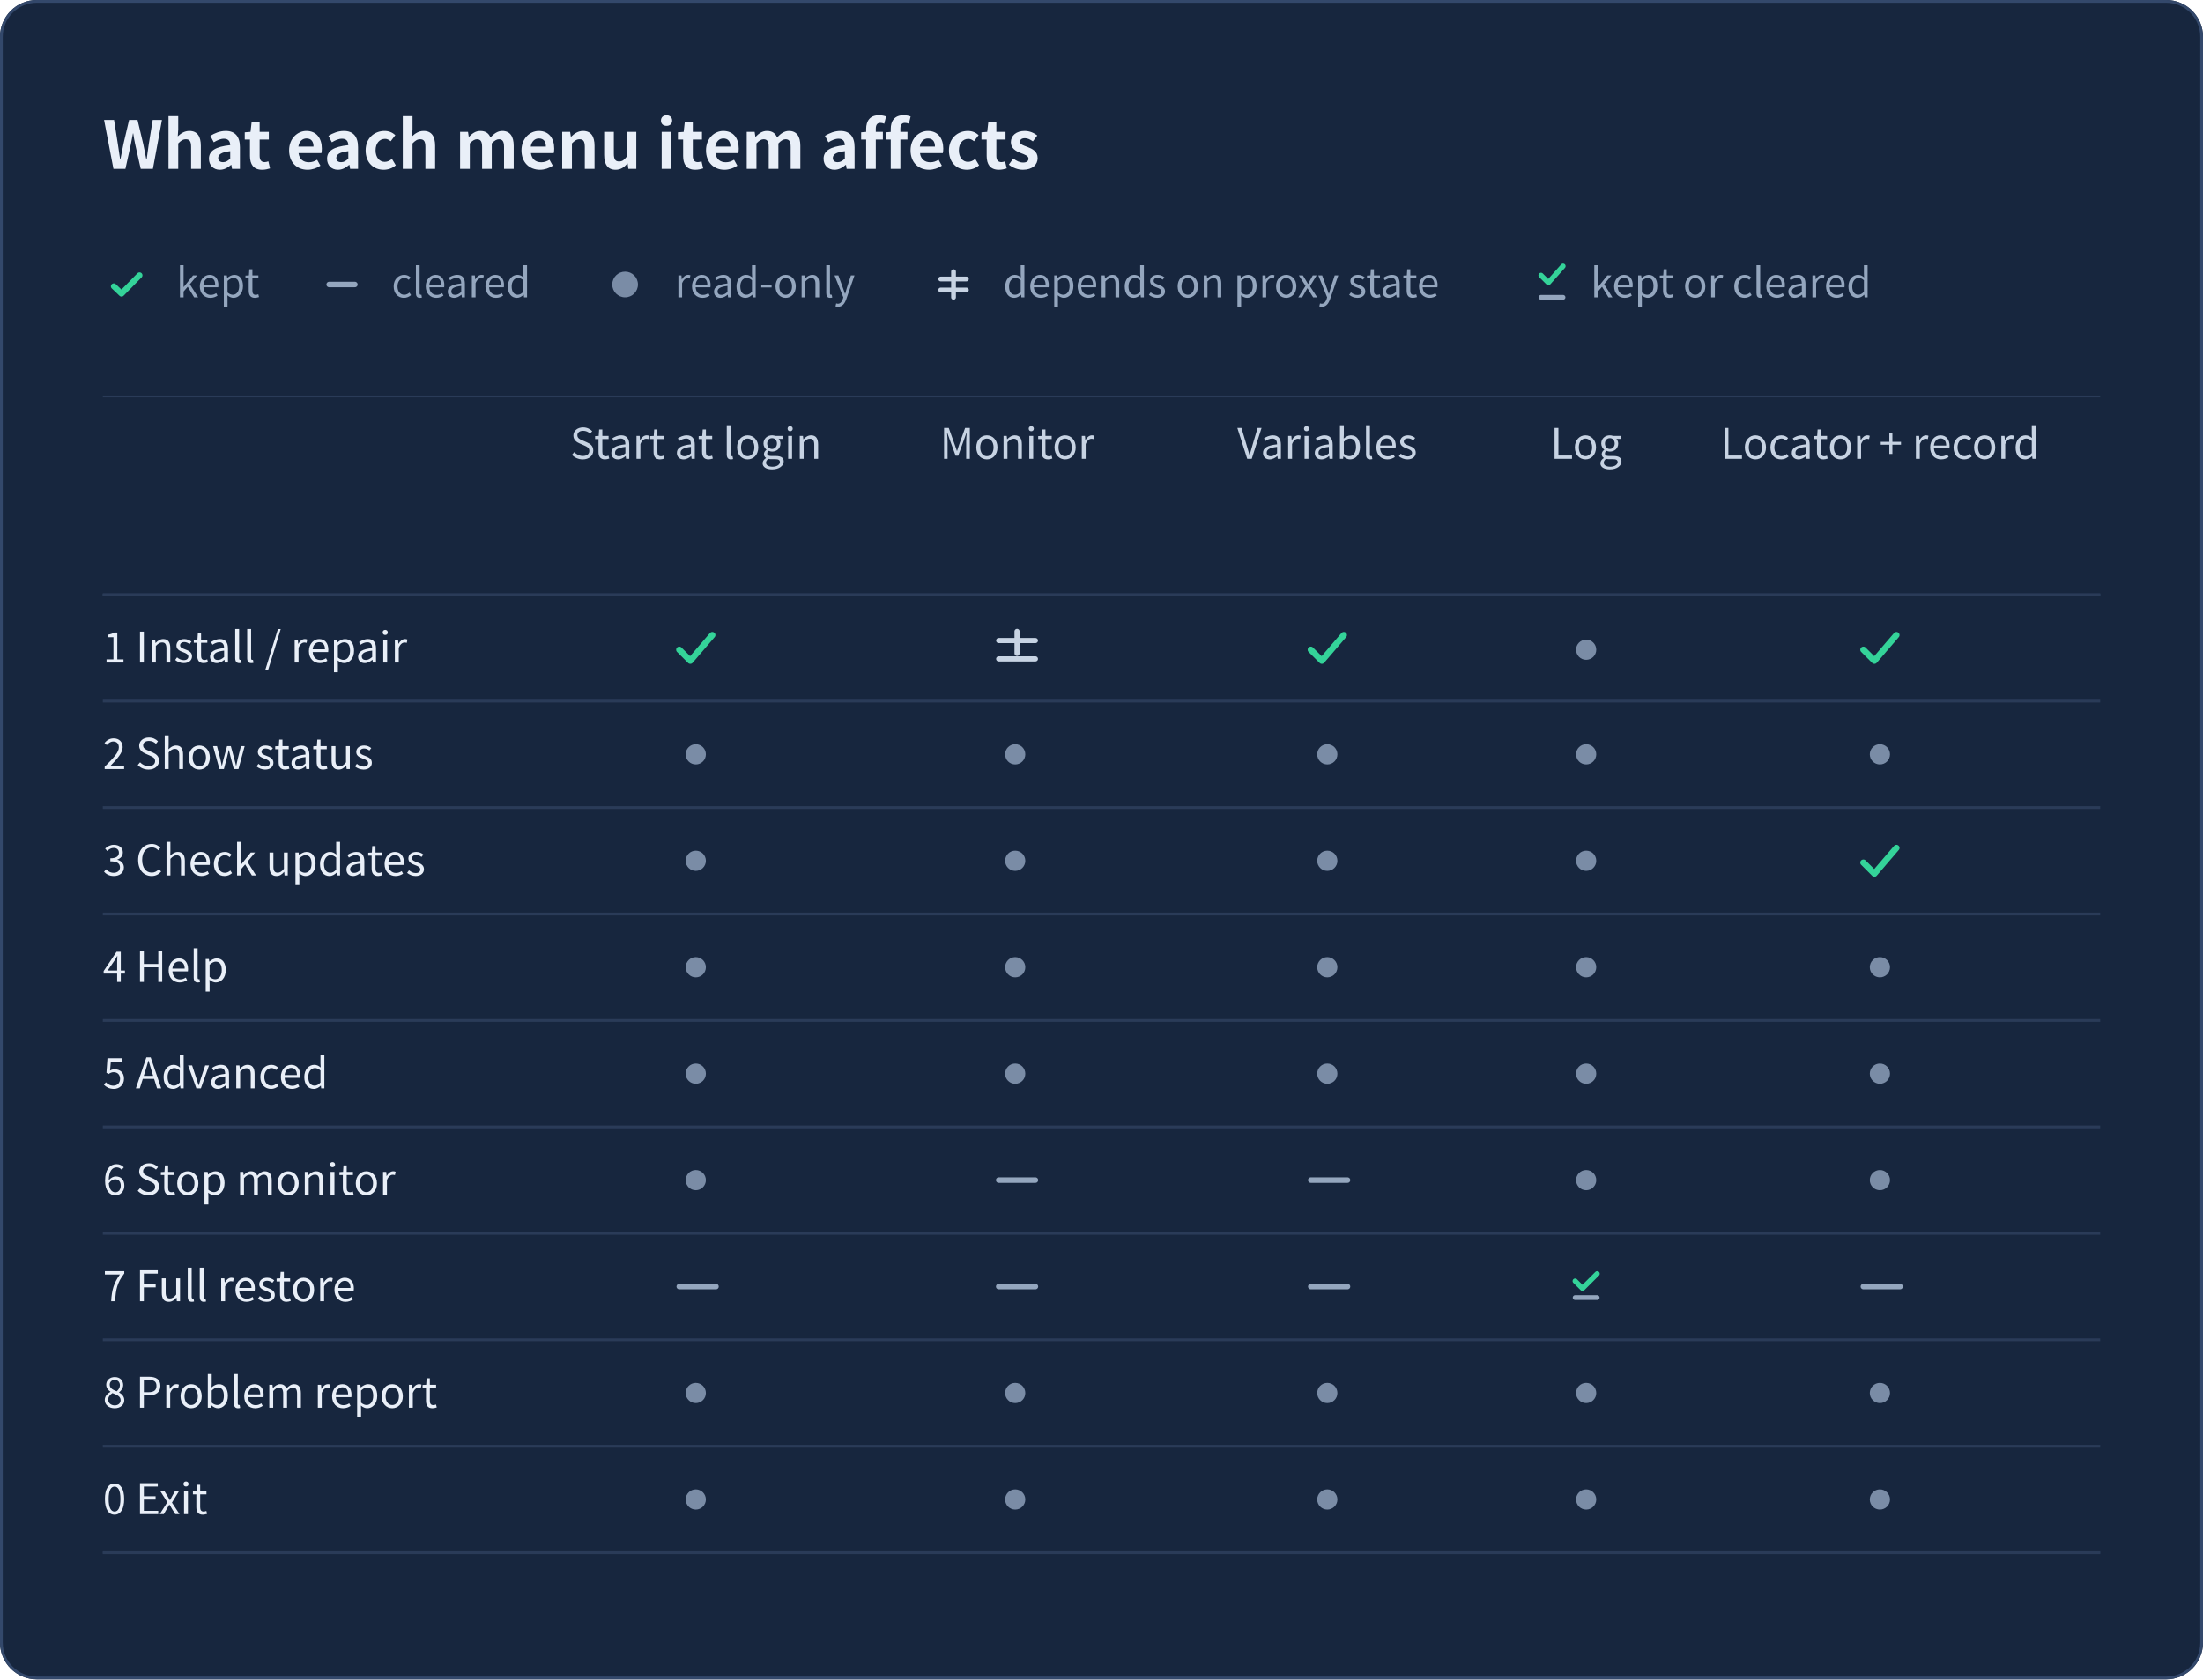
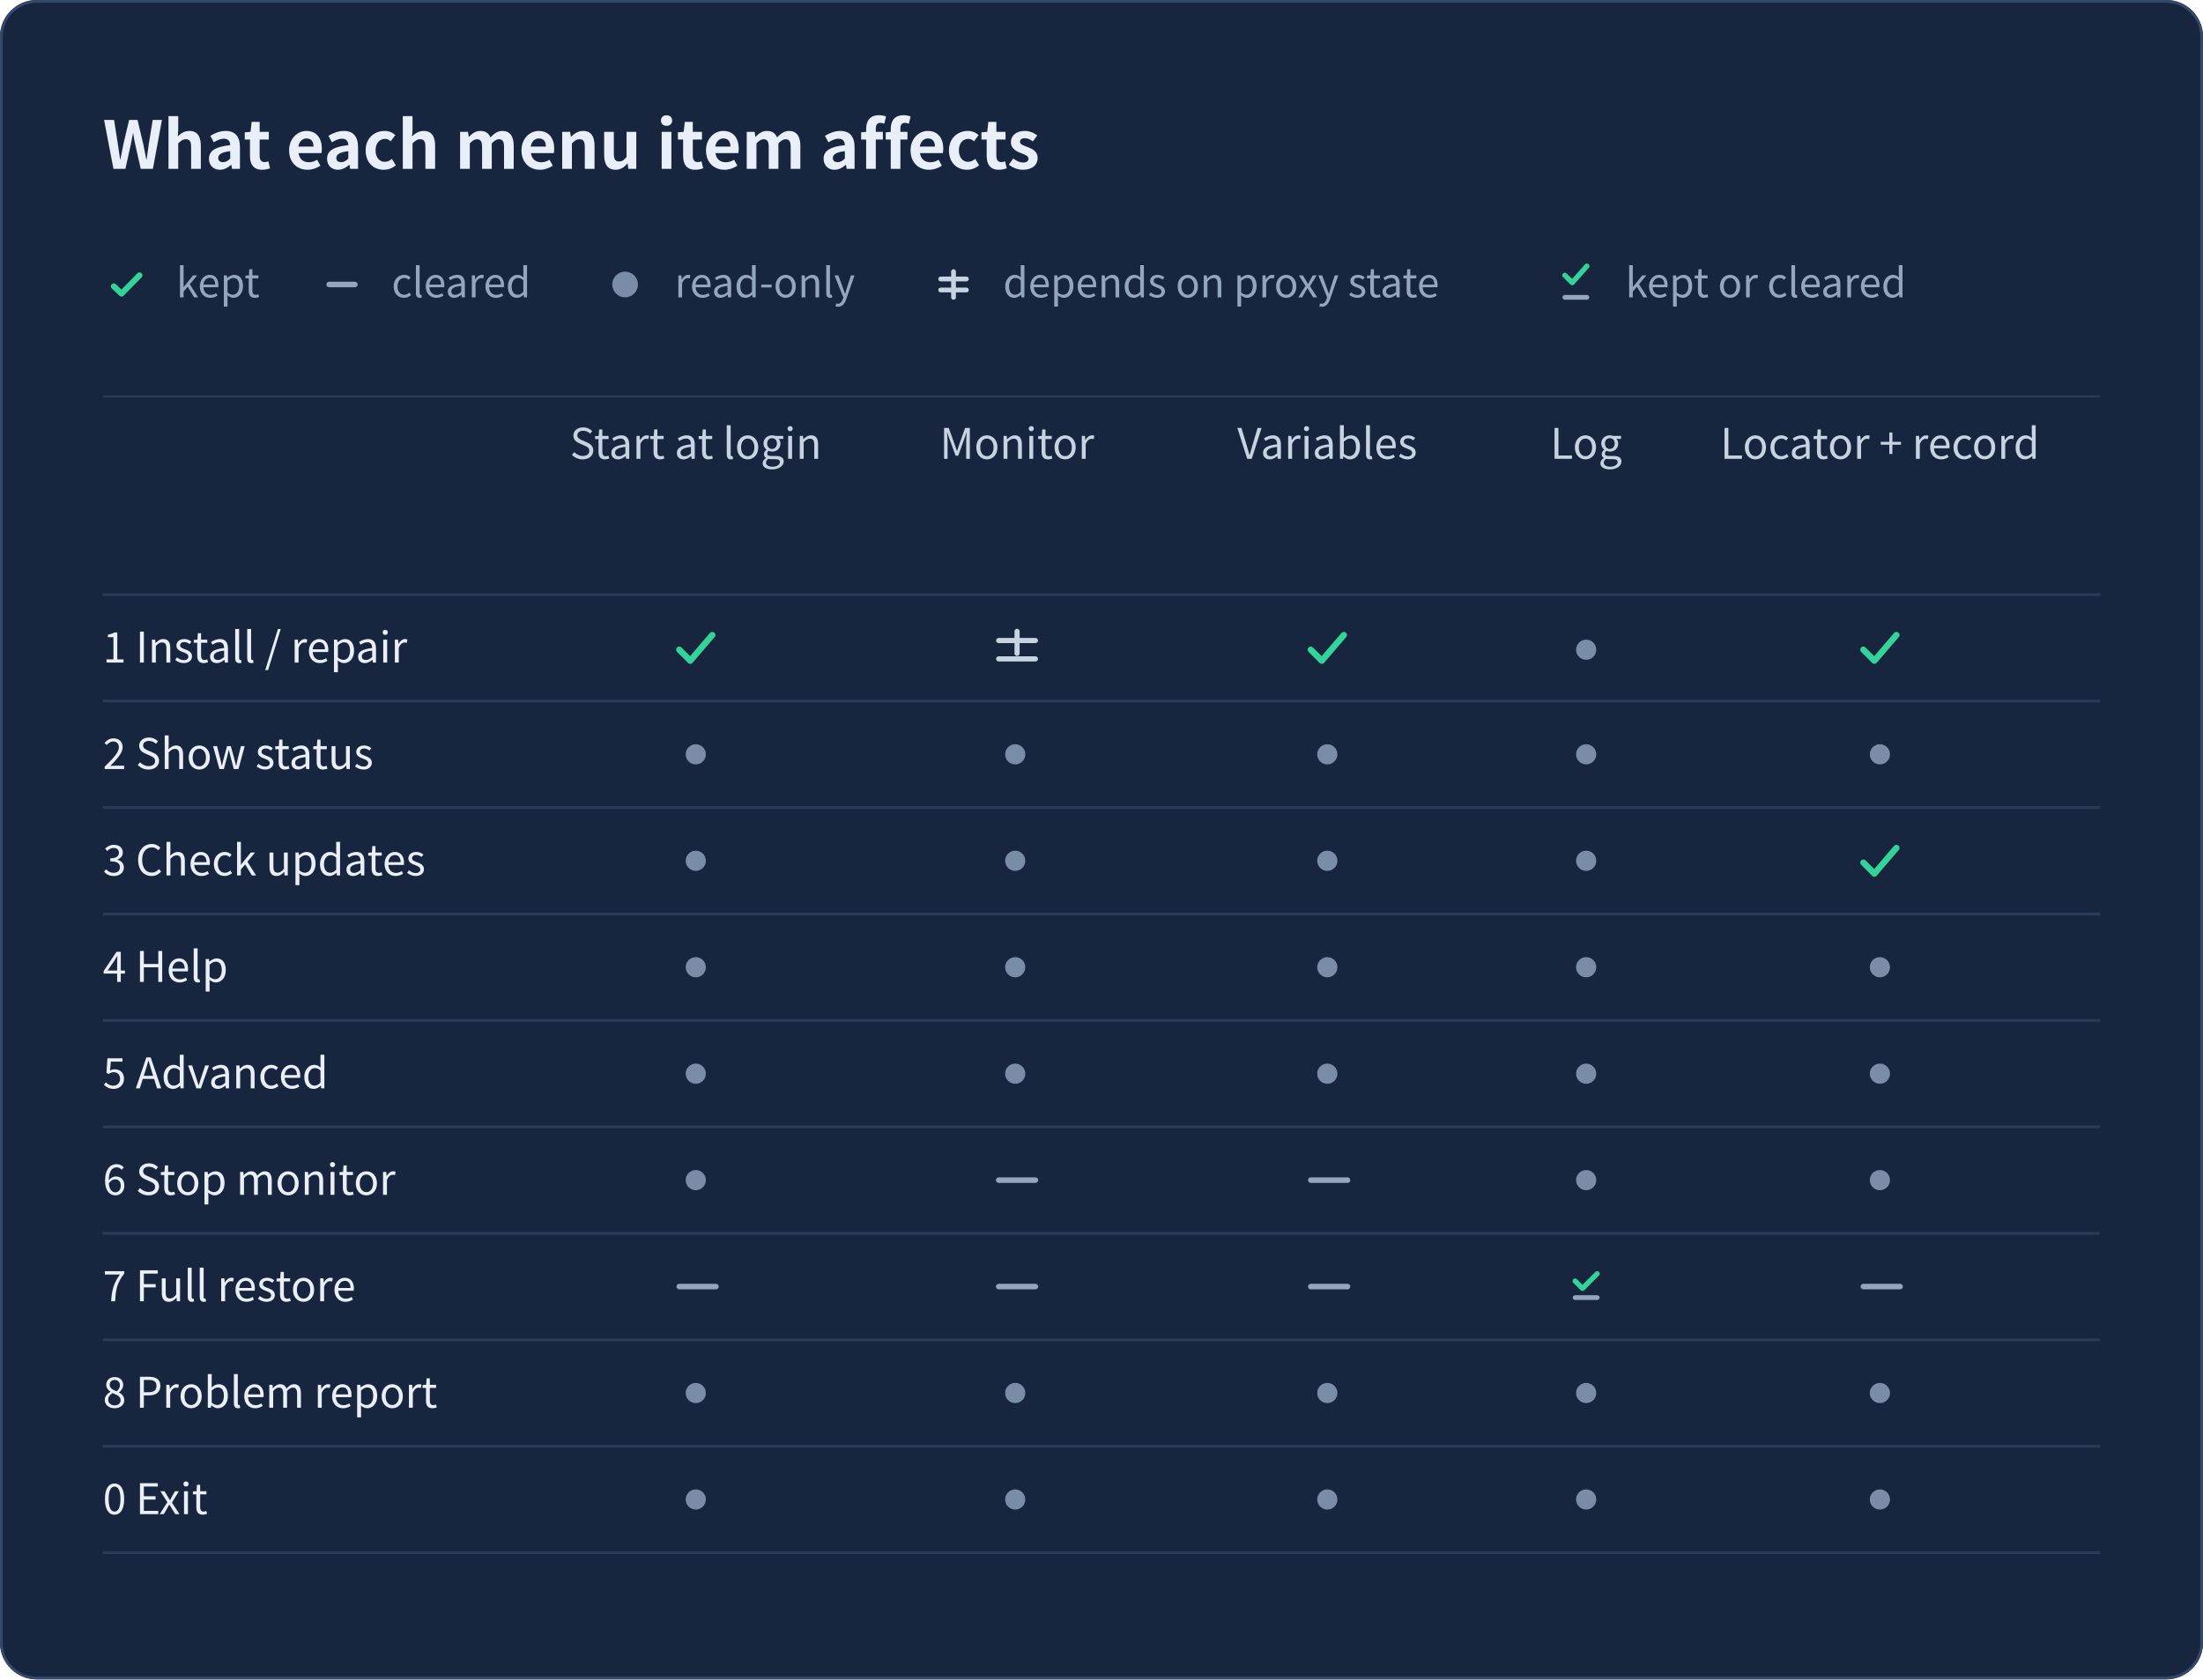
<svg xmlns="http://www.w3.org/2000/svg" width="1200" height="915" viewBox="0 0 1200 915" role="img" aria-labelledby="buttonsTitle buttonsDesc" font-family="-apple-system, BlinkMacSystemFont, 'Segoe UI', 'PingFang SC', 'Microsoft YaHei', 'Noto Sans CJK SC', sans-serif">
  <rect width="1200" height="915" rx="20" fill="#17263E" />
  <rect x="0.75" y="0.75" width="1198.5" height="913.5" rx="19.25" fill="none" stroke="#33486B" stroke-width="1.5" />
  <g id="heading">
    <text x="56" y="92" font-size="36" font-weight="700" fill="#E9EFF8">What each menu item affects</text>
  </g>
  <g id="legend">
    <g data-cx="69">
      <path d="M62 156 L66.2 160 L76 150" fill="none" stroke="#34D399" stroke-width="3.2" stroke-linecap="round" stroke-linejoin="round" />
    </g>
    <text x="96" y="162" font-size="22" fill="#94A6BE" textLength="49.3" lengthAdjust="spacing">kept</text>
    <g data-cx="186.3">
      <path d="M179.3 155H193.3" fill="none" stroke="#94A6BE" stroke-width="3" stroke-linecap="round" />
    </g>
    <text x="213.3" y="162" font-size="22" fill="#94A6BE" textLength="86.2" lengthAdjust="spacing">cleared</text>
    <g data-cx="340.5">
      <circle cx="340.5" cy="155" r="7" fill="#7A8CA6" />
    </g>
    <text x="367.5" y="162" font-size="22" fill="#94A6BE" textLength="110.9" lengthAdjust="spacing">read-only</text>
    <g data-cx="519.4">
      <path d="M512.4 152 H526.4 M519.4 148 V162 M512.4 158 H526.4" fill="none" stroke="#C7D3E3" stroke-width="2.6" stroke-linecap="round" />
    </g>
    <text x="546.4" y="162" font-size="22" fill="#94A6BE" textLength="271" lengthAdjust="spacing">depends on proxy state</text>
-     <g data-cx="845.4">
-       <path d="M839.4 150 L843.4 154 L851.4 145" fill="none" stroke="#34D399" stroke-width="2.8" stroke-linecap="round" stroke-linejoin="round" />
-       <path d="M839.4 162 H851.4" fill="none" stroke="#94A6BE" stroke-width="2.6" stroke-linecap="round" />
+     <g data-cx="858.4">
+       <path d="M852.4 150 L856.4 154 L864.4 145" fill="none" stroke="#34D399" stroke-width="2.8" stroke-linecap="round" stroke-linejoin="round" />
+       <path d="M852.4 162 H864.4" fill="none" stroke="#94A6BE" stroke-width="2.6" stroke-linecap="round" />
    </g>
-     <text x="866.4" y="162" font-size="22" fill="#94A6BE" textLength="139" lengthAdjust="spacing">kept or cleared</text>
+     <text x="885.4" y="162" font-size="22" fill="#94A6BE" textLength="139" lengthAdjust="spacing">kept or cleared</text>
  </g>
  <g id="column-labels" font-size="23" fill="#C7D3E3" text-anchor="middle">
    <text x="379" y="250">Start at login</text>
    <text x="554" y="250">Monitor</text>
    <text x="723" y="250">Variables</text>
    <text x="864" y="250">Log</text>
    <text x="1024" y="250">Locator + record</text>
  </g>
  <g id="table-frame" stroke="#2A3B58">
    <path d="M56 216H1144" />
    <path d="M56 324H1144" stroke="#33486B" />
    <path d="M56 846H1144" />
  </g>
  <g id="row-labels" font-size="23" fill="#E9EFF8">
    <text x="56" y="361">1 Install / repair</text>
    <text x="56" y="419">2 Show status</text>
    <text x="56" y="477">3 Check updates</text>
    <text x="56" y="535">4 Help</text>
    <text x="56" y="593">5 Advanced</text>
    <text x="56" y="651">6 Stop monitor</text>
    <text x="56" y="709">7 Full restore</text>
    <text x="56" y="767">8 Problem report</text>
    <text x="56" y="825">0 Exit</text>
  </g>
  <g id="row-lines" stroke="#2A3B58" stroke-width="1.5">
    <path d="M56 324H1144M56 382H1144M56 440H1144M56 498H1144M56 556H1144M56 614H1144M56 672H1144M56 730H1144M56 788H1144M56 846H1144" />
  </g>
  <g id="marks">
    <path d="M370 354L376 360L388 346" fill="none" stroke="#34D399" stroke-width="3.4" stroke-linecap="round" stroke-linejoin="round" />
    <path d="M544 349H564M554 344V356M544 359H564" fill="none" stroke="#C7D3E3" stroke-width="2.8" stroke-linecap="round" />
    <path d="M714 354L720 360L732 346" fill="none" stroke="#34D399" stroke-width="3.4" stroke-linecap="round" stroke-linejoin="round" />
    <circle cx="864" cy="354" r="5.5" fill="#7A8CA6" />
    <path d="M1015 354L1021 360L1033 346" fill="none" stroke="#34D399" stroke-width="3.4" stroke-linecap="round" stroke-linejoin="round" />
    <circle cx="379" cy="411" r="5.5" fill="#7A8CA6" />
    <circle cx="553" cy="411" r="5.5" fill="#7A8CA6" />
    <circle cx="723" cy="411" r="5.5" fill="#7A8CA6" />
    <circle cx="864" cy="411" r="5.5" fill="#7A8CA6" />
    <circle cx="1024" cy="411" r="5.5" fill="#7A8CA6" />
    <circle cx="379" cy="469" r="5.5" fill="#7A8CA6" />
    <circle cx="553" cy="469" r="5.5" fill="#7A8CA6" />
    <circle cx="723" cy="469" r="5.5" fill="#7A8CA6" />
    <circle cx="864" cy="469" r="5.5" fill="#7A8CA6" />
    <path d="M1015 470L1021 476L1033 462" fill="none" stroke="#34D399" stroke-width="3.4" stroke-linecap="round" stroke-linejoin="round" />
    <circle cx="379" cy="527" r="5.5" fill="#7A8CA6" />
    <circle cx="553" cy="527" r="5.5" fill="#7A8CA6" />
    <circle cx="723" cy="527" r="5.5" fill="#7A8CA6" />
    <circle cx="864" cy="527" r="5.5" fill="#7A8CA6" />
    <circle cx="1024" cy="527" r="5.5" fill="#7A8CA6" />
    <circle cx="379" cy="585" r="5.5" fill="#7A8CA6" />
    <circle cx="553" cy="585" r="5.5" fill="#7A8CA6" />
    <circle cx="723" cy="585" r="5.5" fill="#7A8CA6" />
    <circle cx="864" cy="585" r="5.5" fill="#7A8CA6" />
    <circle cx="1024" cy="585" r="5.5" fill="#7A8CA6" />
    <circle cx="379" cy="643" r="5.5" fill="#7A8CA6" />
    <path d="M544 643H564" fill="none" stroke="#94A6BE" stroke-width="3" stroke-linecap="round" />
    <path d="M714 643H734" fill="none" stroke="#94A6BE" stroke-width="3" stroke-linecap="round" />
    <circle cx="864" cy="643" r="5.5" fill="#7A8CA6" />
    <circle cx="1024" cy="643" r="5.5" fill="#7A8CA6" />
    <path d="M370 701H390" fill="none" stroke="#94A6BE" stroke-width="3" stroke-linecap="round" />
    <path d="M544 701H564" fill="none" stroke="#94A6BE" stroke-width="3" stroke-linecap="round" />
    <path d="M714 701H734" fill="none" stroke="#94A6BE" stroke-width="3" stroke-linecap="round" />
    <g data-cy="701">
      <path d="M858 698 L862 702 L870 694" fill="none" stroke="#34D399" stroke-width="2.8" stroke-linecap="round" stroke-linejoin="round" />
      <path d="M858 707 H870" fill="none" stroke="#94A6BE" stroke-width="2.6" stroke-linecap="round" />
    </g>
    <path d="M1015 701H1035" fill="none" stroke="#94A6BE" stroke-width="3" stroke-linecap="round" />
    <circle cx="379" cy="759" r="5.5" fill="#7A8CA6" />
    <circle cx="553" cy="759" r="5.5" fill="#7A8CA6" />
    <circle cx="723" cy="759" r="5.5" fill="#7A8CA6" />
    <circle cx="864" cy="759" r="5.5" fill="#7A8CA6" />
    <circle cx="1024" cy="759" r="5.5" fill="#7A8CA6" />
    <circle cx="379" cy="817" r="5.5" fill="#7A8CA6" />
    <circle cx="553" cy="817" r="5.5" fill="#7A8CA6" />
    <circle cx="723" cy="817" r="5.5" fill="#7A8CA6" />
    <circle cx="864" cy="817" r="5.5" fill="#7A8CA6" />
    <circle cx="1024" cy="817" r="5.5" fill="#7A8CA6" />
  </g>
</svg>
